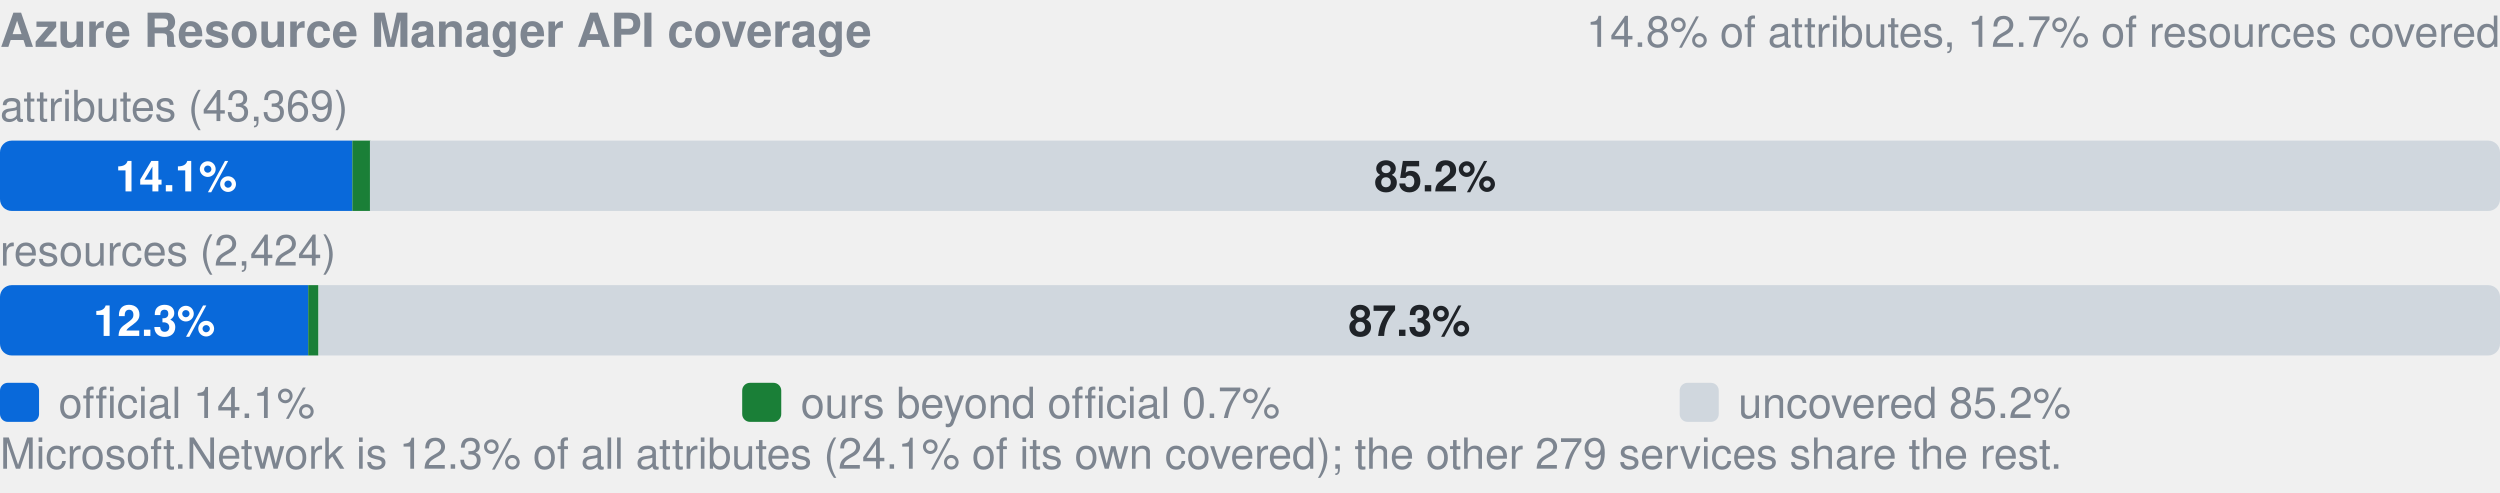
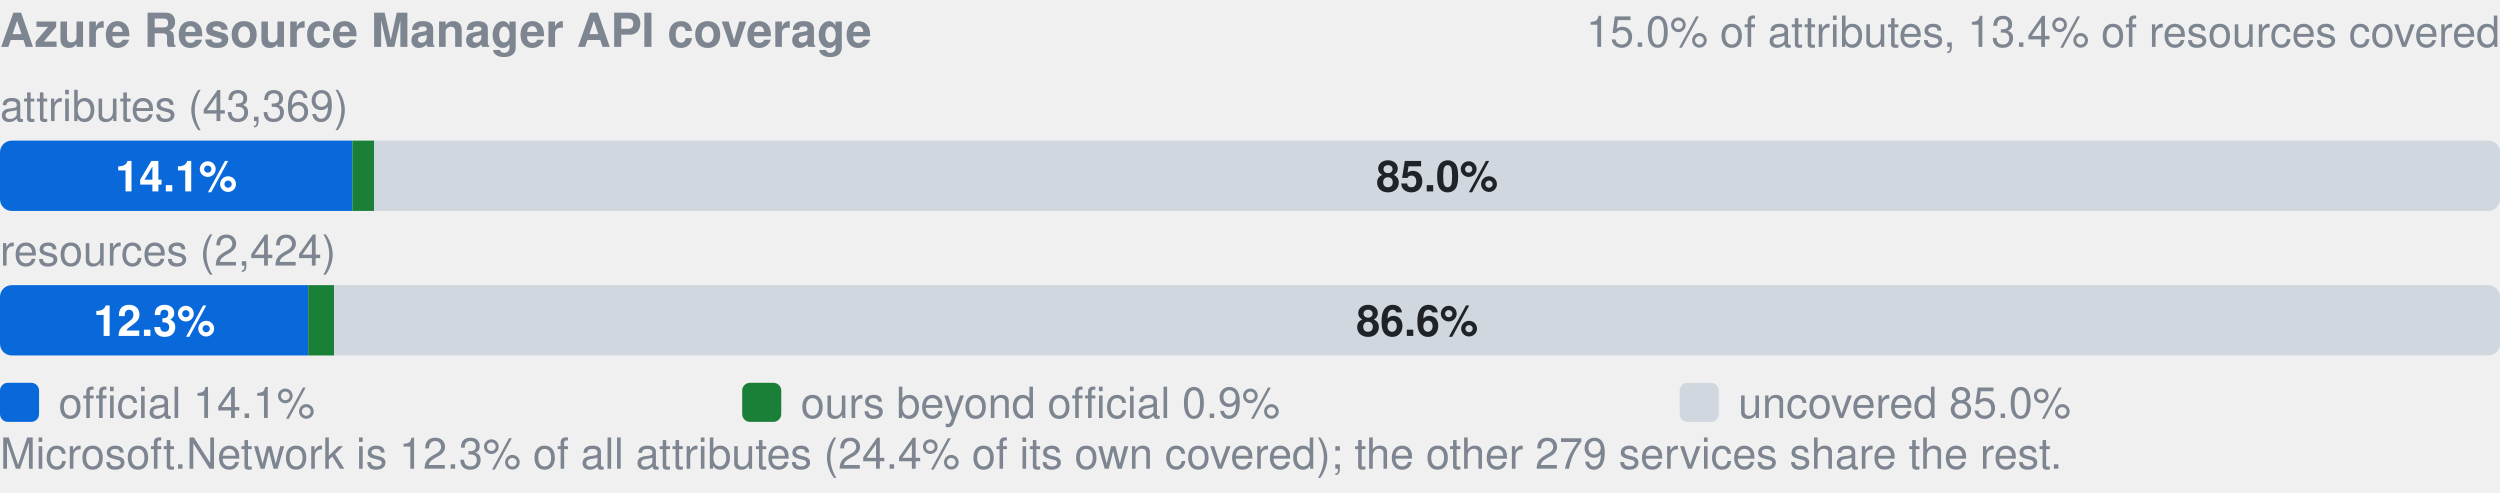
- <svg xmlns="http://www.w3.org/2000/svg" width="640" height="126" viewBox="0 0 640 126" role="img" aria-label="Azure Resource Manager API coverage: by attributes 14.1% official, 0.7% ours beyond official, 85.2% uncovered, of 43369; by resources 12.3% official, 0.4% ours beyond official, 87.3% uncovered, of 2424">
+ <svg xmlns="http://www.w3.org/2000/svg" width="640" height="126" viewBox="0 0 640 126" role="img" aria-label="Azure Resource Manager API coverage: by attributes 14.1% official, 0.9% ours beyond official, 85.0% uncovered, of 43369; by resources 12.3% official, 1.0% ours beyond official, 86.6% uncovered, of 2424">
  <style>text{font-family:-apple-system,BlinkMacSystemFont,"Segoe UI",Helvetica,Arial,sans-serif}.s{font-size:11px;font-weight:600}.t{font-size:11px;fill:#7d8590}.h{font-size:12px;font-weight:600;fill:#7d8590}</style>
  <text x="0" y="12" class="h">Azure Resource Manager API coverage</text>
-   <text x="640" y="12" text-anchor="end" class="t">14.8% of attributes, 12.7% of resources covered</text>
+   <text x="640" y="12" text-anchor="end" class="t">15.0% of attributes, 13.4% of resources covered</text>
  <text x="0" y="31" class="t">attributes (43,369)</text>
  <clipPath id="a">
    <rect x="0.0" y="36.0" width="640.0" height="18.0" rx="3" />
  </clipPath>
  <g clip-path="url(#a)">
    <rect x="0.0" y="36.0" width="90.2" height="18.0" fill="#0969da" />
-     <rect x="90.2" y="36.0" width="4.6" height="18.0" fill="#1a7f37" />
-     <rect x="94.7" y="36.0" width="545.3" height="18.0" fill="#d0d7de" />
+     <rect x="90.2" y="36.0" width="5.6" height="18.0" fill="#1a7f37" />
+     <rect x="95.8" y="36.0" width="544.2" height="18.0" fill="#d0d7de" />
  </g>
  <text x="45.1" y="49.0" text-anchor="middle" fill="#fff" class="s">14.1%</text>
-   <text x="367.4" y="49.0" text-anchor="middle" fill="#1f2328" class="s">85.2%</text>
+   <text x="367.9" y="49.0" text-anchor="middle" fill="#1f2328" class="s">85.0%</text>
  <text x="0" y="68" class="t">resources (2,424)</text>
  <clipPath id="r">
    <rect x="0.0" y="73.0" width="640.0" height="18.0" rx="3" />
  </clipPath>
  <g clip-path="url(#r)">
    <rect x="0.0" y="73.0" width="78.9" height="18.0" fill="#0969da" />
-     <rect x="78.9" y="73.0" width="2.6" height="18.0" fill="#1a7f37" />
-     <rect x="81.6" y="73.0" width="558.4" height="18.0" fill="#d0d7de" />
+     <rect x="78.9" y="73.0" width="6.6" height="18.0" fill="#1a7f37" />
+     <rect x="85.5" y="73.0" width="554.5" height="18.0" fill="#d0d7de" />
  </g>
  <text x="39.5" y="86.0" text-anchor="middle" fill="#fff" class="s">12.3%</text>
-   <text x="360.8" y="86.0" text-anchor="middle" fill="#1f2328" class="s">87.3%</text>
+   <text x="362.8" y="86.0" text-anchor="middle" fill="#1f2328" class="s">86.6%</text>
  <rect x="0" y="98" width="10" height="10" rx="2" fill="#0969da" />
  <text x="15" y="107" class="t">official 14.1%</text>
  <rect x="190" y="98" width="10" height="10" rx="2" fill="#1a7f37" />
-   <text x="205" y="107" class="t">ours beyond official 0.7%</text>
+   <text x="205" y="107" class="t">ours beyond official 0.9%</text>
  <rect x="430" y="98" width="10" height="10" rx="2" fill="#d0d7de" />
-   <text x="445" y="107" class="t">uncovered 85.2%</text>
-   <text x="0" y="120" class="t">Microsoft.Network is 12.3% of all attributes (24.1% of its own covered); the other 279 services share the rest.</text>
+   <text x="445" y="107" class="t">uncovered 85.0%</text>
+   <text x="0" y="120" class="t">Microsoft.Network is 12.3% of all attributes (24.4% of its own covered); the other 279 services share the rest.</text>
</svg>
